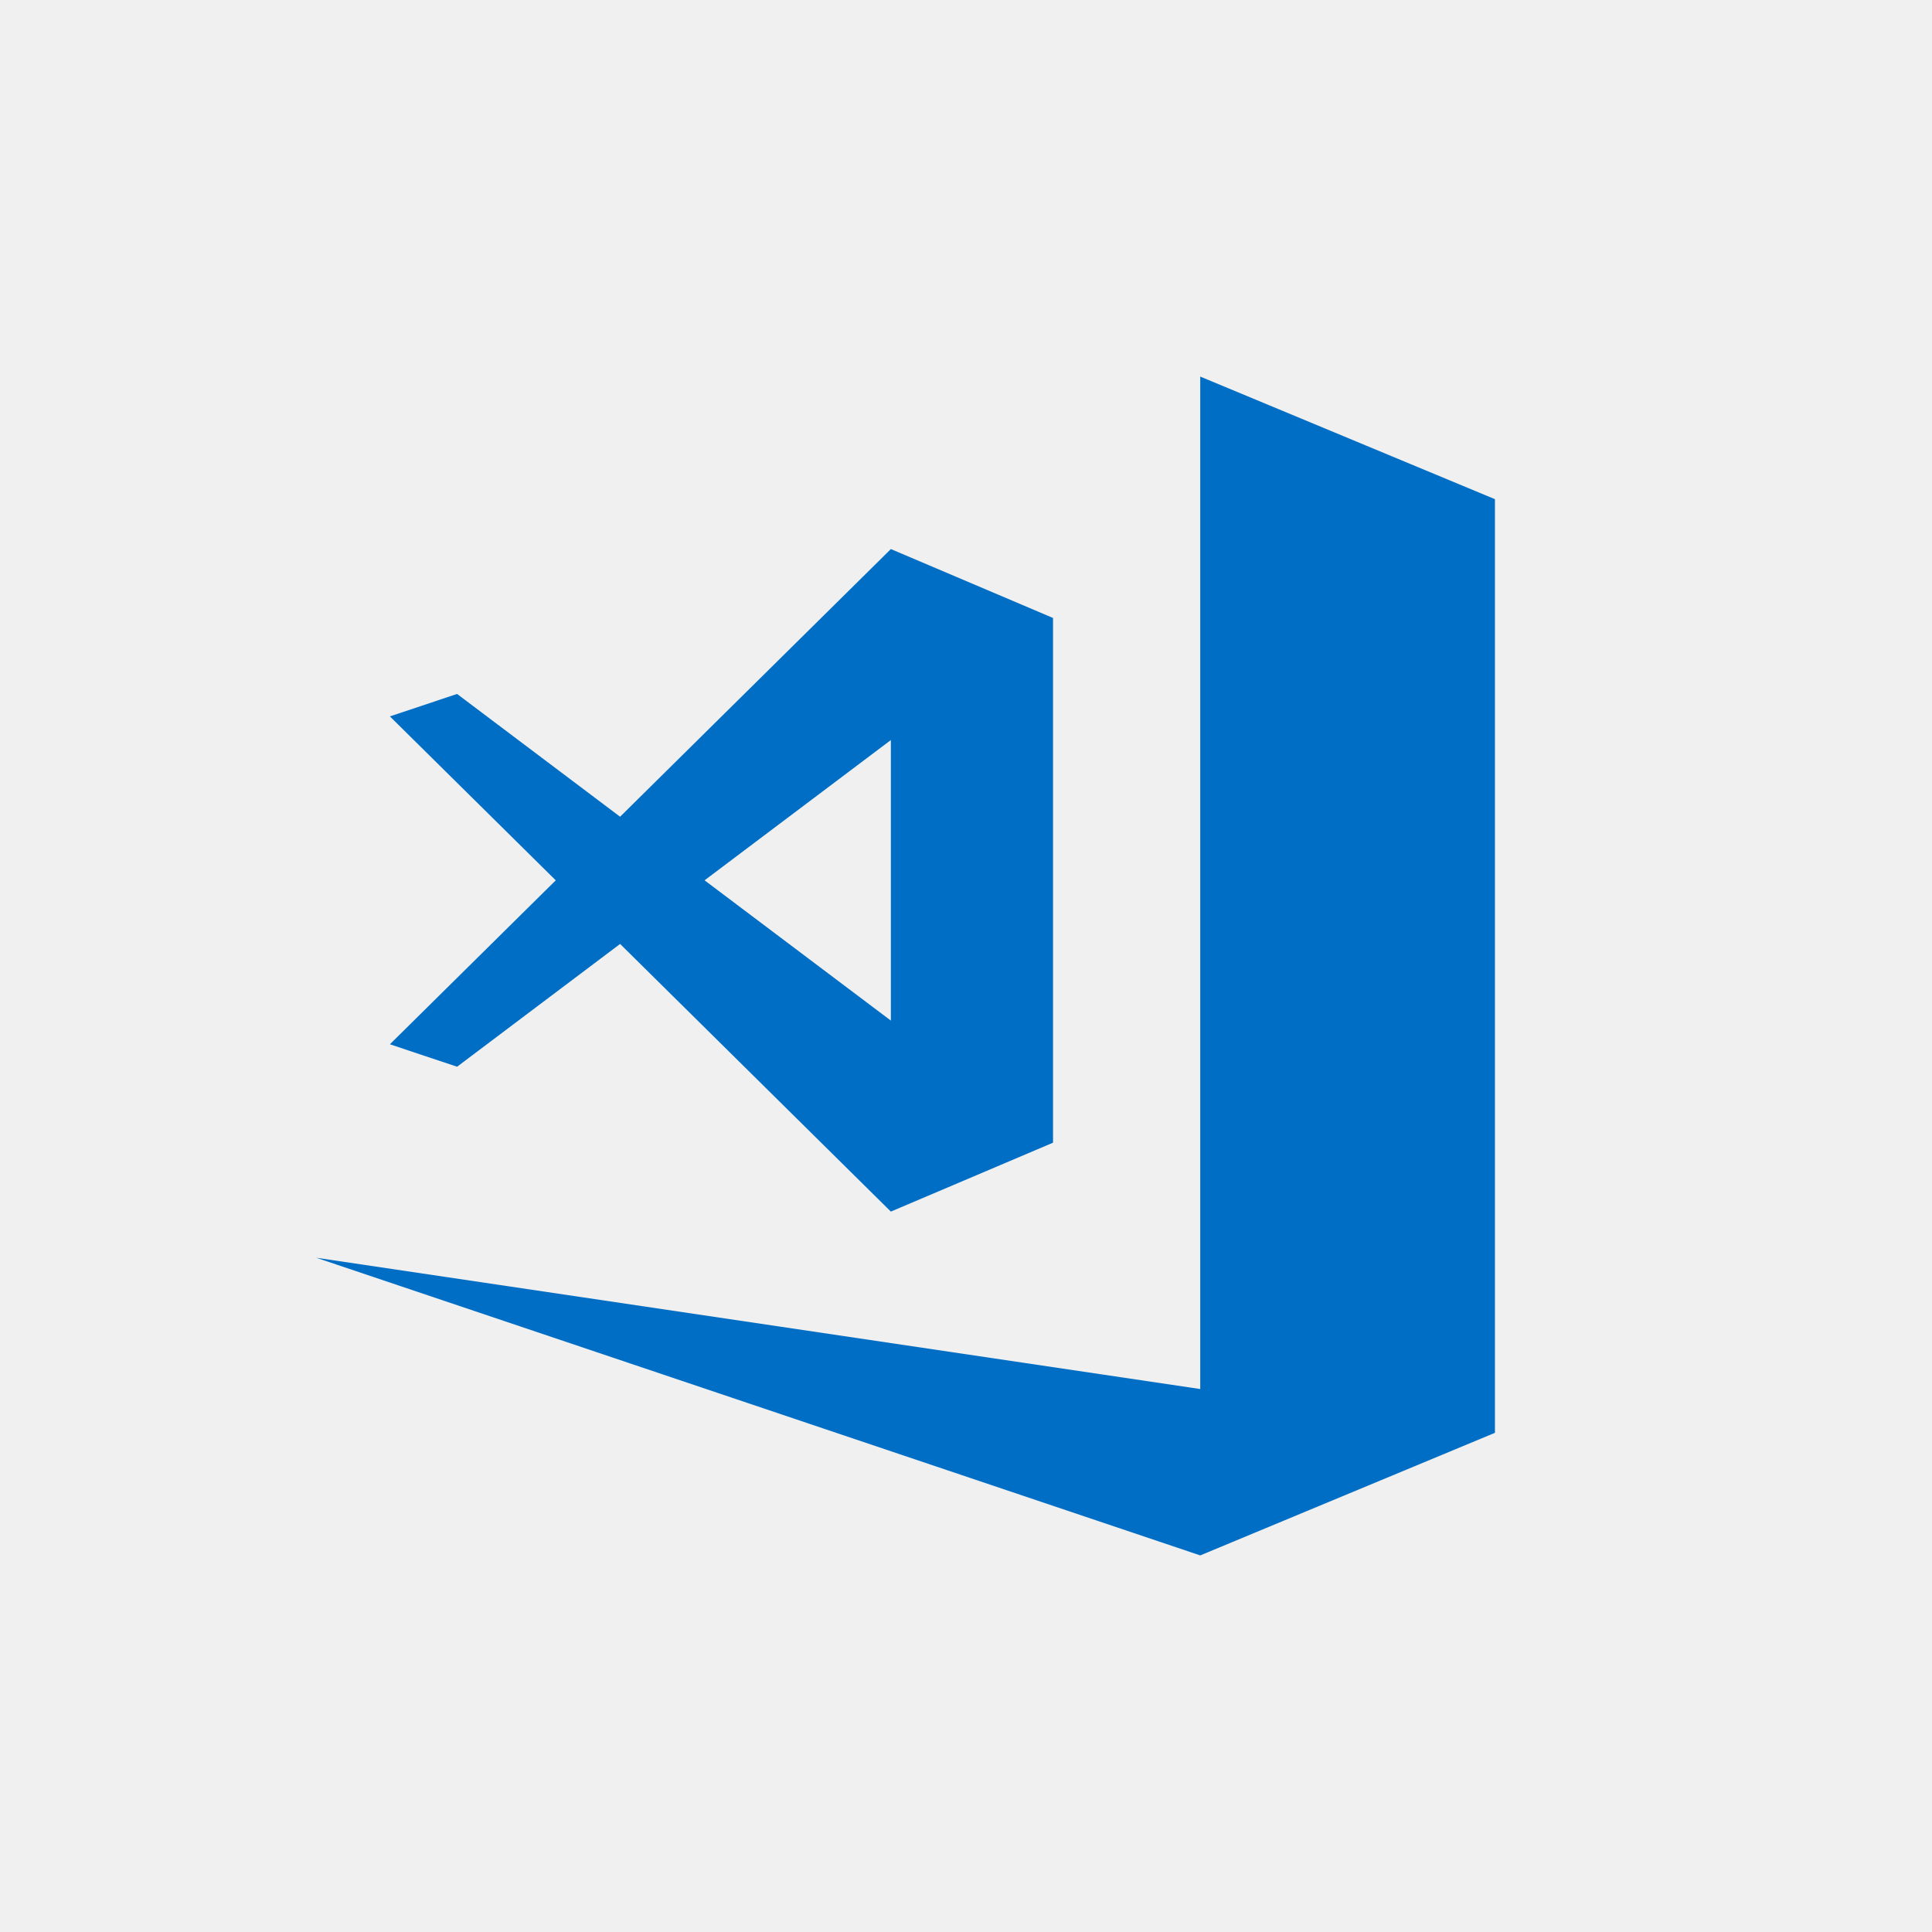
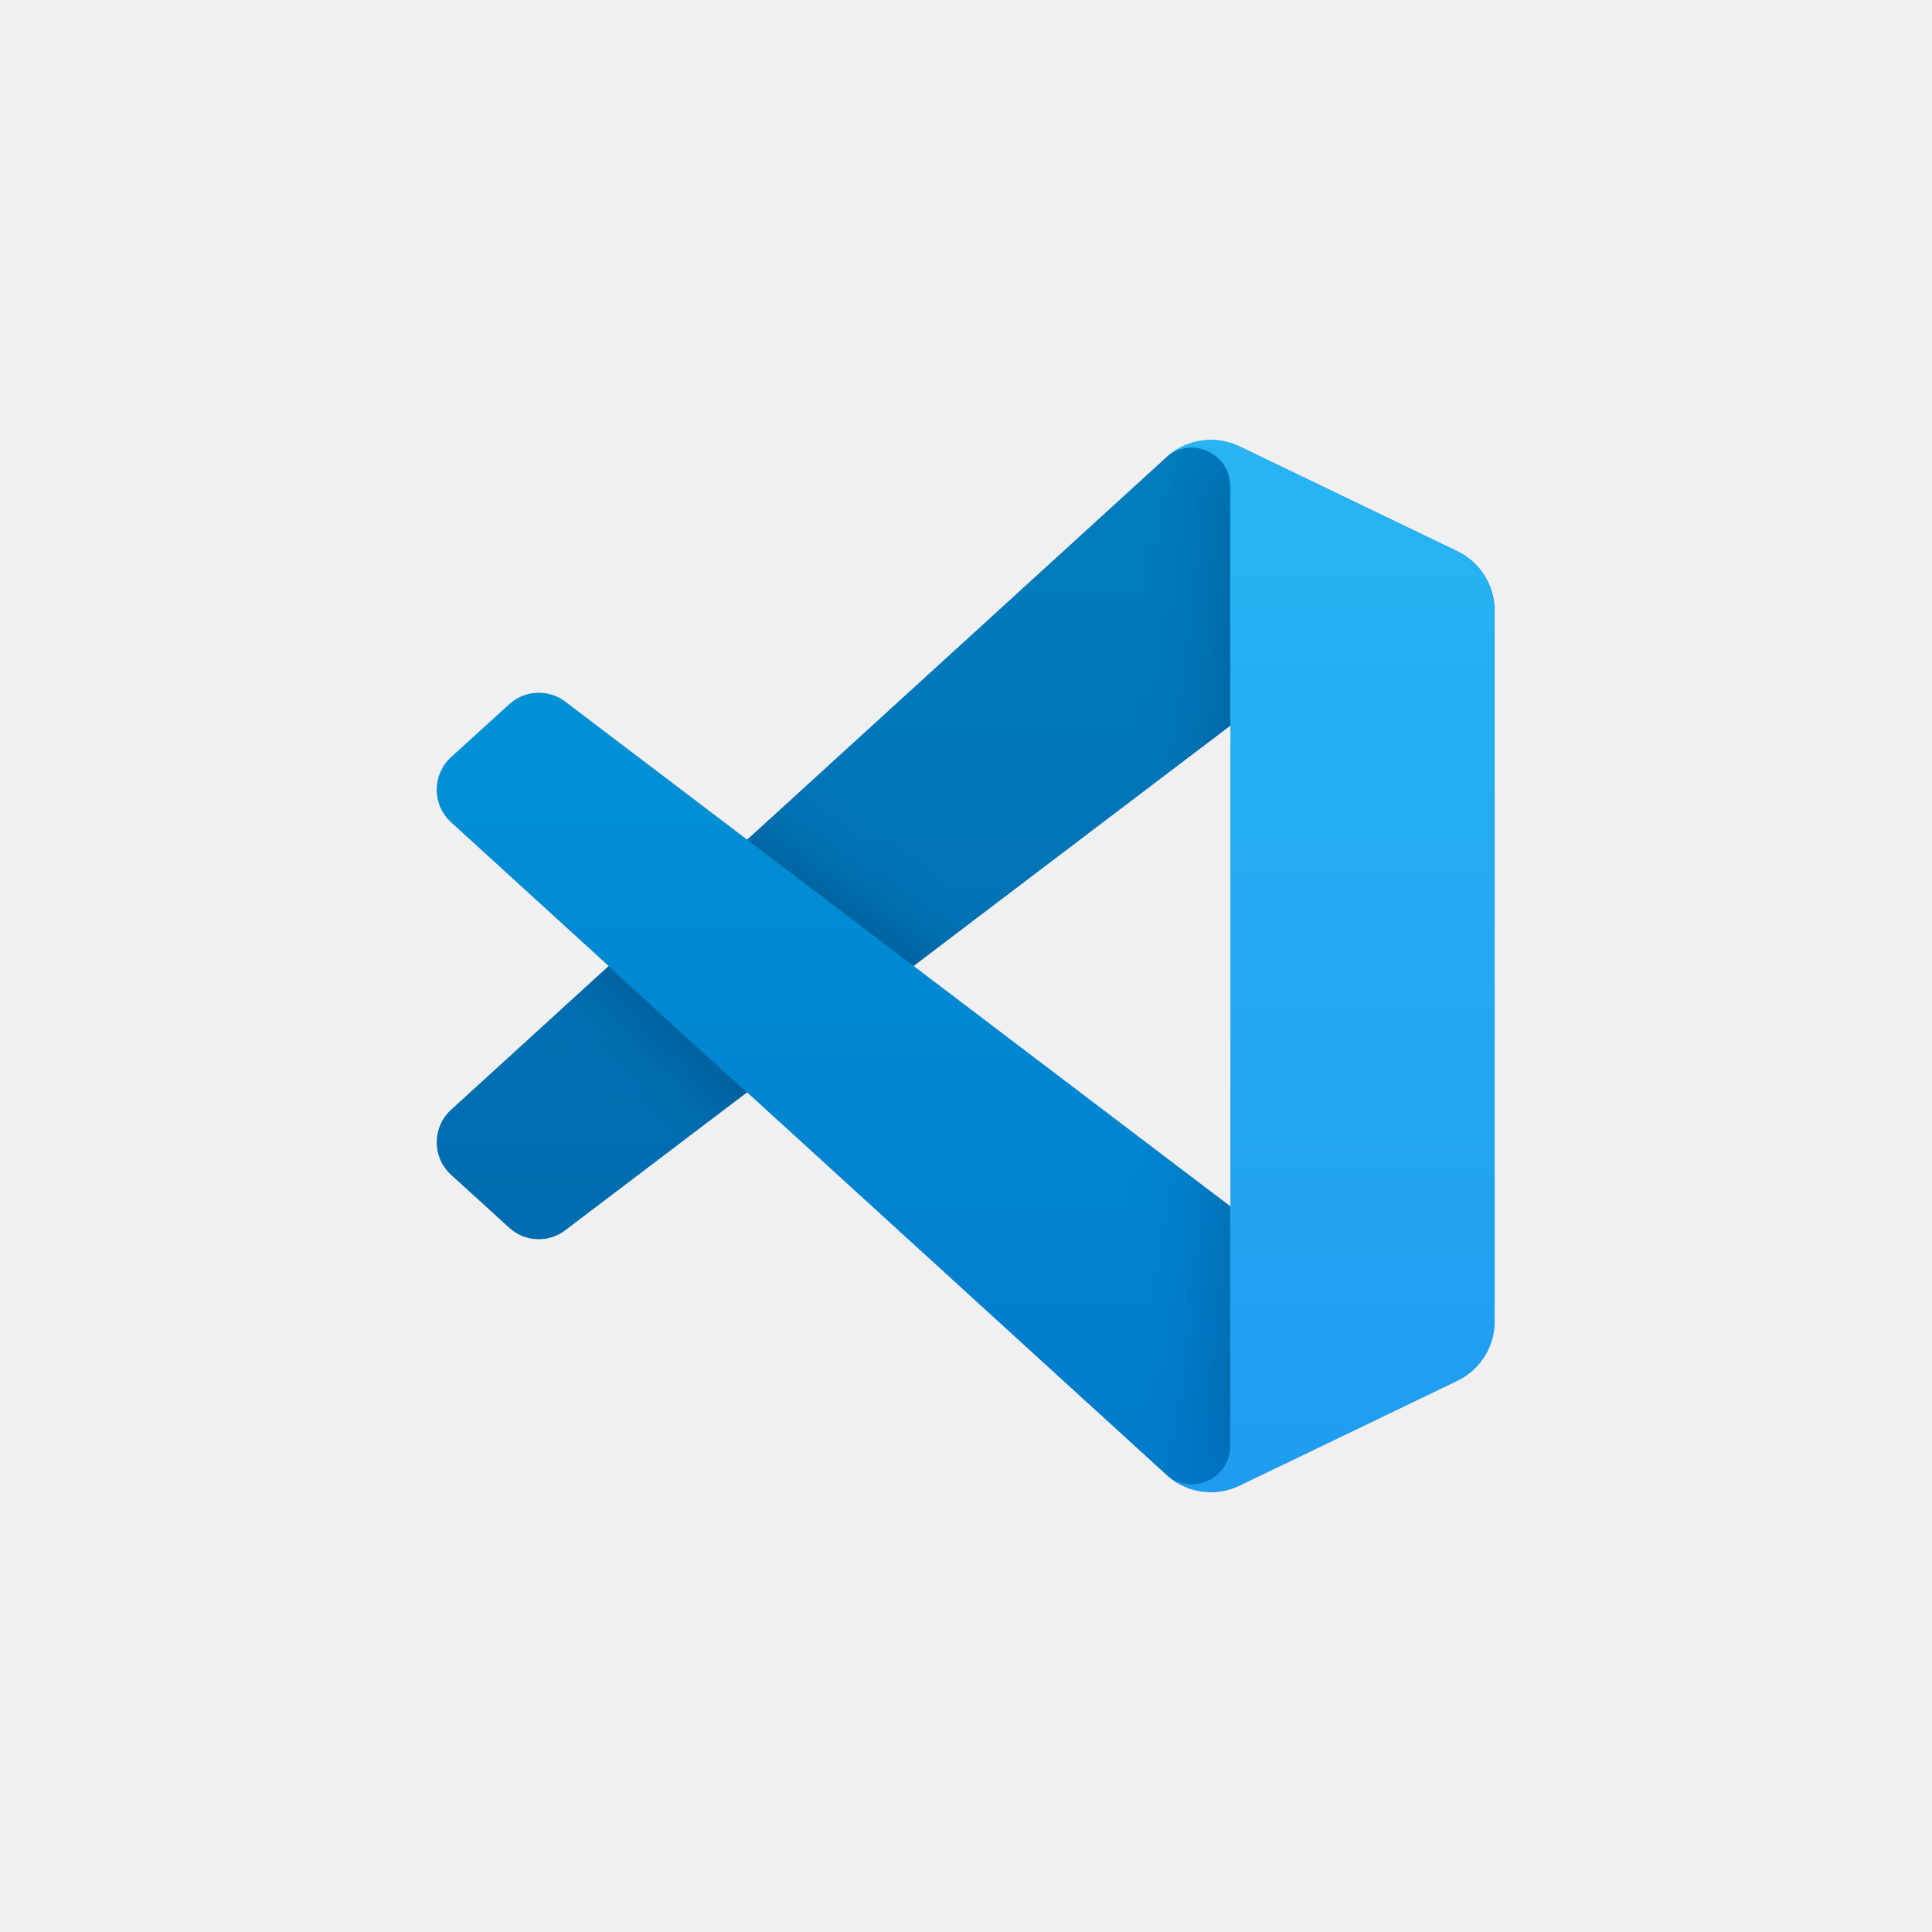
- <svg xmlns="http://www.w3.org/2000/svg" width="256px" height="256px" viewBox="0 0 256 256" version="1.1" preserveAspectRatio="xMidYMid" id="svg6">
-   <defs id="defs10" />
-   <g id="g4" transform="matrix(0.6101659,0,0,0.6101659,41.89878,49.8984)">
-     <path d="M 191.979,0 V 219.867 L 0,191.354 l 191.979,64.644 64,-26.623 V 30.592 l 0.021,-0.01 -0.021,-0.042 V 26.625 Z M 124.796,37.458 65.994,95.583 30.592,68.921 16.002,73.794 52.019,109.398 16.002,145 30.592,149.875 65.994,123.212 h 0.002 l 58.798,58.121 35.217,-14.963 V 52.421 Z m -0.002,41.473 v 60.927 L 84.34,109.394 Z" id="path2" style="fill:#016ec5" />
+ <svg xmlns="http://www.w3.org/2000/svg" width="256" height="256" viewBox="0 0 256 256" fill="none" version="1.1" id="svg58">
+   <mask id="mask0" mask-type="alpha" maskUnits="userSpaceOnUse" x="0" y="0" width="256" height="256">
+     <path fill-rule="evenodd" clip-rule="evenodd" d="M181.534 254.252C185.566 255.823 190.164 255.722 194.234 253.764L246.94 228.403C252.478 225.738 256 220.132 256 213.983V42.018C256 35.869 252.478 30.264 246.94 27.599L194.234 2.237C188.893 -0.333 182.642 0.296 177.955 3.704C177.285 4.191 176.647 4.735 176.049 5.334L75.149 97.386L31.199 64.025C27.108 60.919 21.385 61.173 17.585 64.63L3.489 77.453C-1.159 81.68 -1.164 88.993 3.478 93.227L41.593 128L3.478 162.773C-1.164 167.008 -1.159 174.32 3.489 178.548L17.585 191.37C21.385 194.827 27.108 195.081 31.199 191.976L75.149 158.614L176.049 250.667C177.645 252.264 179.519 253.467 181.534 254.252ZM192.039 69.885L115.479 128L192.039 186.115V69.885Z" fill="white" id="path2" />
+   </mask>
+   <g mask="url(#mask0)" id="g19" transform="matrix(0.547638,0,0,0.547638,57.86714,57.90233)">
+     <path d="M 246.94,27.638 194.193,2.241 C 188.088,-0.698 180.791,0.542 175.999,5.333 L 3.324,162.773 c -4.645,4.235 -4.639,11.547 0.012,15.775 L 17.44,191.37 c 3.802,3.457 9.528,3.711 13.622,0.606 L 239.003,34.227 c 6.976,-5.292 16.996,-0.317 16.996,8.44 v -0.612 c 0,-6.146 -3.521,-11.75 -9.059,-14.416 z" id="path5" style="fill:#0065a9" />
+     <g id="g9" style="filter:url(#filter0_d)">
+       <path d="m 246.94,228.362 -52.747,25.397 c -6.105,2.939 -13.402,1.699 -18.194,-3.092 L 3.324,93.227 C -1.321,88.993 -1.315,81.68 3.335,77.452 L 17.44,64.63 c 3.802,-3.457 9.528,-3.711 13.622,-0.605 L 239.003,221.773 c 6.976,5.292 16.996,0.317 16.996,-8.44 v 0.613 c 0,6.146 -3.521,11.749 -9.059,14.416 z" id="path7" style="fill:#007acc" />
+     </g>
+     <g id="g13" style="filter:url(#filter1_d)">
+       <path d="m 194.196,253.763 c -6.107,2.937 -13.404,1.696 -18.196,-3.096 5.904,5.904 16,1.722 16,-6.628 V 11.961 c 0,-8.35 -10.096,-12.532 -16,-6.627 4.792,-4.792 12.089,-6.034 18.196,-3.097 l 52.738,25.362 c 5.542,2.665 9.066,8.27 9.066,14.419 V 213.983 c 0,6.149 -3.524,11.754 -9.066,14.419 z" id="path11" style="fill:#1f9cf0" />
+     </g>
+     <g style="opacity:0.25;mix-blend-mode:overlay" id="g17">
+       <path d="m 181.378,254.252 c 4.032,1.57 8.63,1.47 12.699,-0.488 l 52.706,-25.362 c 5.539,-2.665 9.061,-8.27 9.061,-14.419 V 42.018 c 0,-6.149 -3.522,-11.754 -9.06,-14.419 L 194.077,2.237 c -5.34,-2.57 -11.591,-1.94 -16.279,1.467 -0.669,0.487 -1.307,1.03 -1.906,1.629 L 74.993,97.386 31.043,64.025 C 26.952,60.919 21.229,61.173 17.429,64.63 L 3.333,77.452 c -4.648,4.228 -4.653,11.54 -0.012,15.775 L 41.436,128 3.322,162.773 c -4.642,4.235 -4.636,11.547 0.012,15.775 L 17.429,191.37 c 3.8,3.457 9.523,3.711 13.614,0.606 l 43.95,-33.362 100.899,92.053 c 1.596,1.597 3.471,2.8 5.486,3.585 z M 191.883,69.885 115.323,128 l 76.56,58.115 z" id="path15" style="clip-rule:evenodd;fill:url(#paint0_linear);fill-rule:evenodd" />
+     </g>
  </g>
+   <defs id="defs56">
+     <filter id="filter0_d" x="-21.49" y="40.523" width="298.822" height="236.149" filterUnits="userSpaceOnUse" color-interpolation-filters="sRGB">
+       <feFlood flood-opacity="0" result="BackgroundImageFix" id="feFlood21" />
+       <feColorMatrix in="SourceAlpha" type="matrix" values="0 0 0 0 0 0 0 0 0 0 0 0 0 0 0 0 0 0 127 0" id="feColorMatrix23" />
+       <feOffset id="feOffset25" />
+       <feGaussianBlur stdDeviation="10.667" id="feGaussianBlur27" />
+       <feColorMatrix type="matrix" values="0 0 0 0 0 0 0 0 0 0 0 0 0 0 0 0 0 0 0.25 0" id="feColorMatrix29" />
+       <feBlend mode="overlay" in2="BackgroundImageFix" result="effect1_dropShadow" id="feBlend31" />
+       <feBlend mode="normal" in="SourceGraphic" in2="effect1_dropShadow" result="shape" id="feBlend33" />
+     </filter>
+     <filter id="filter1_d" x="154.667" y="-20.674" width="122.667" height="297.347" filterUnits="userSpaceOnUse" color-interpolation-filters="sRGB">
+       <feFlood flood-opacity="0" result="BackgroundImageFix" id="feFlood36" />
+       <feColorMatrix in="SourceAlpha" type="matrix" values="0 0 0 0 0 0 0 0 0 0 0 0 0 0 0 0 0 0 127 0" id="feColorMatrix38" />
+       <feOffset id="feOffset40" />
+       <feGaussianBlur stdDeviation="10.667" id="feGaussianBlur42" />
+       <feColorMatrix type="matrix" values="0 0 0 0 0 0 0 0 0 0 0 0 0 0 0 0 0 0 0.25 0" id="feColorMatrix44" />
+       <feBlend mode="overlay" in2="BackgroundImageFix" result="effect1_dropShadow" id="feBlend46" />
+       <feBlend mode="normal" in="SourceGraphic" in2="effect1_dropShadow" result="shape" id="feBlend48" />
+     </filter>
+     <linearGradient id="paint0_linear" x1="127.844" y1="0.66" x2="127.844" y2="255.34" gradientUnits="userSpaceOnUse">
+       <stop stop-color="white" id="stop51" />
+       <stop offset="1" stop-color="white" stop-opacity="0" id="stop53" />
+     </linearGradient>
+   </defs>
</svg>
